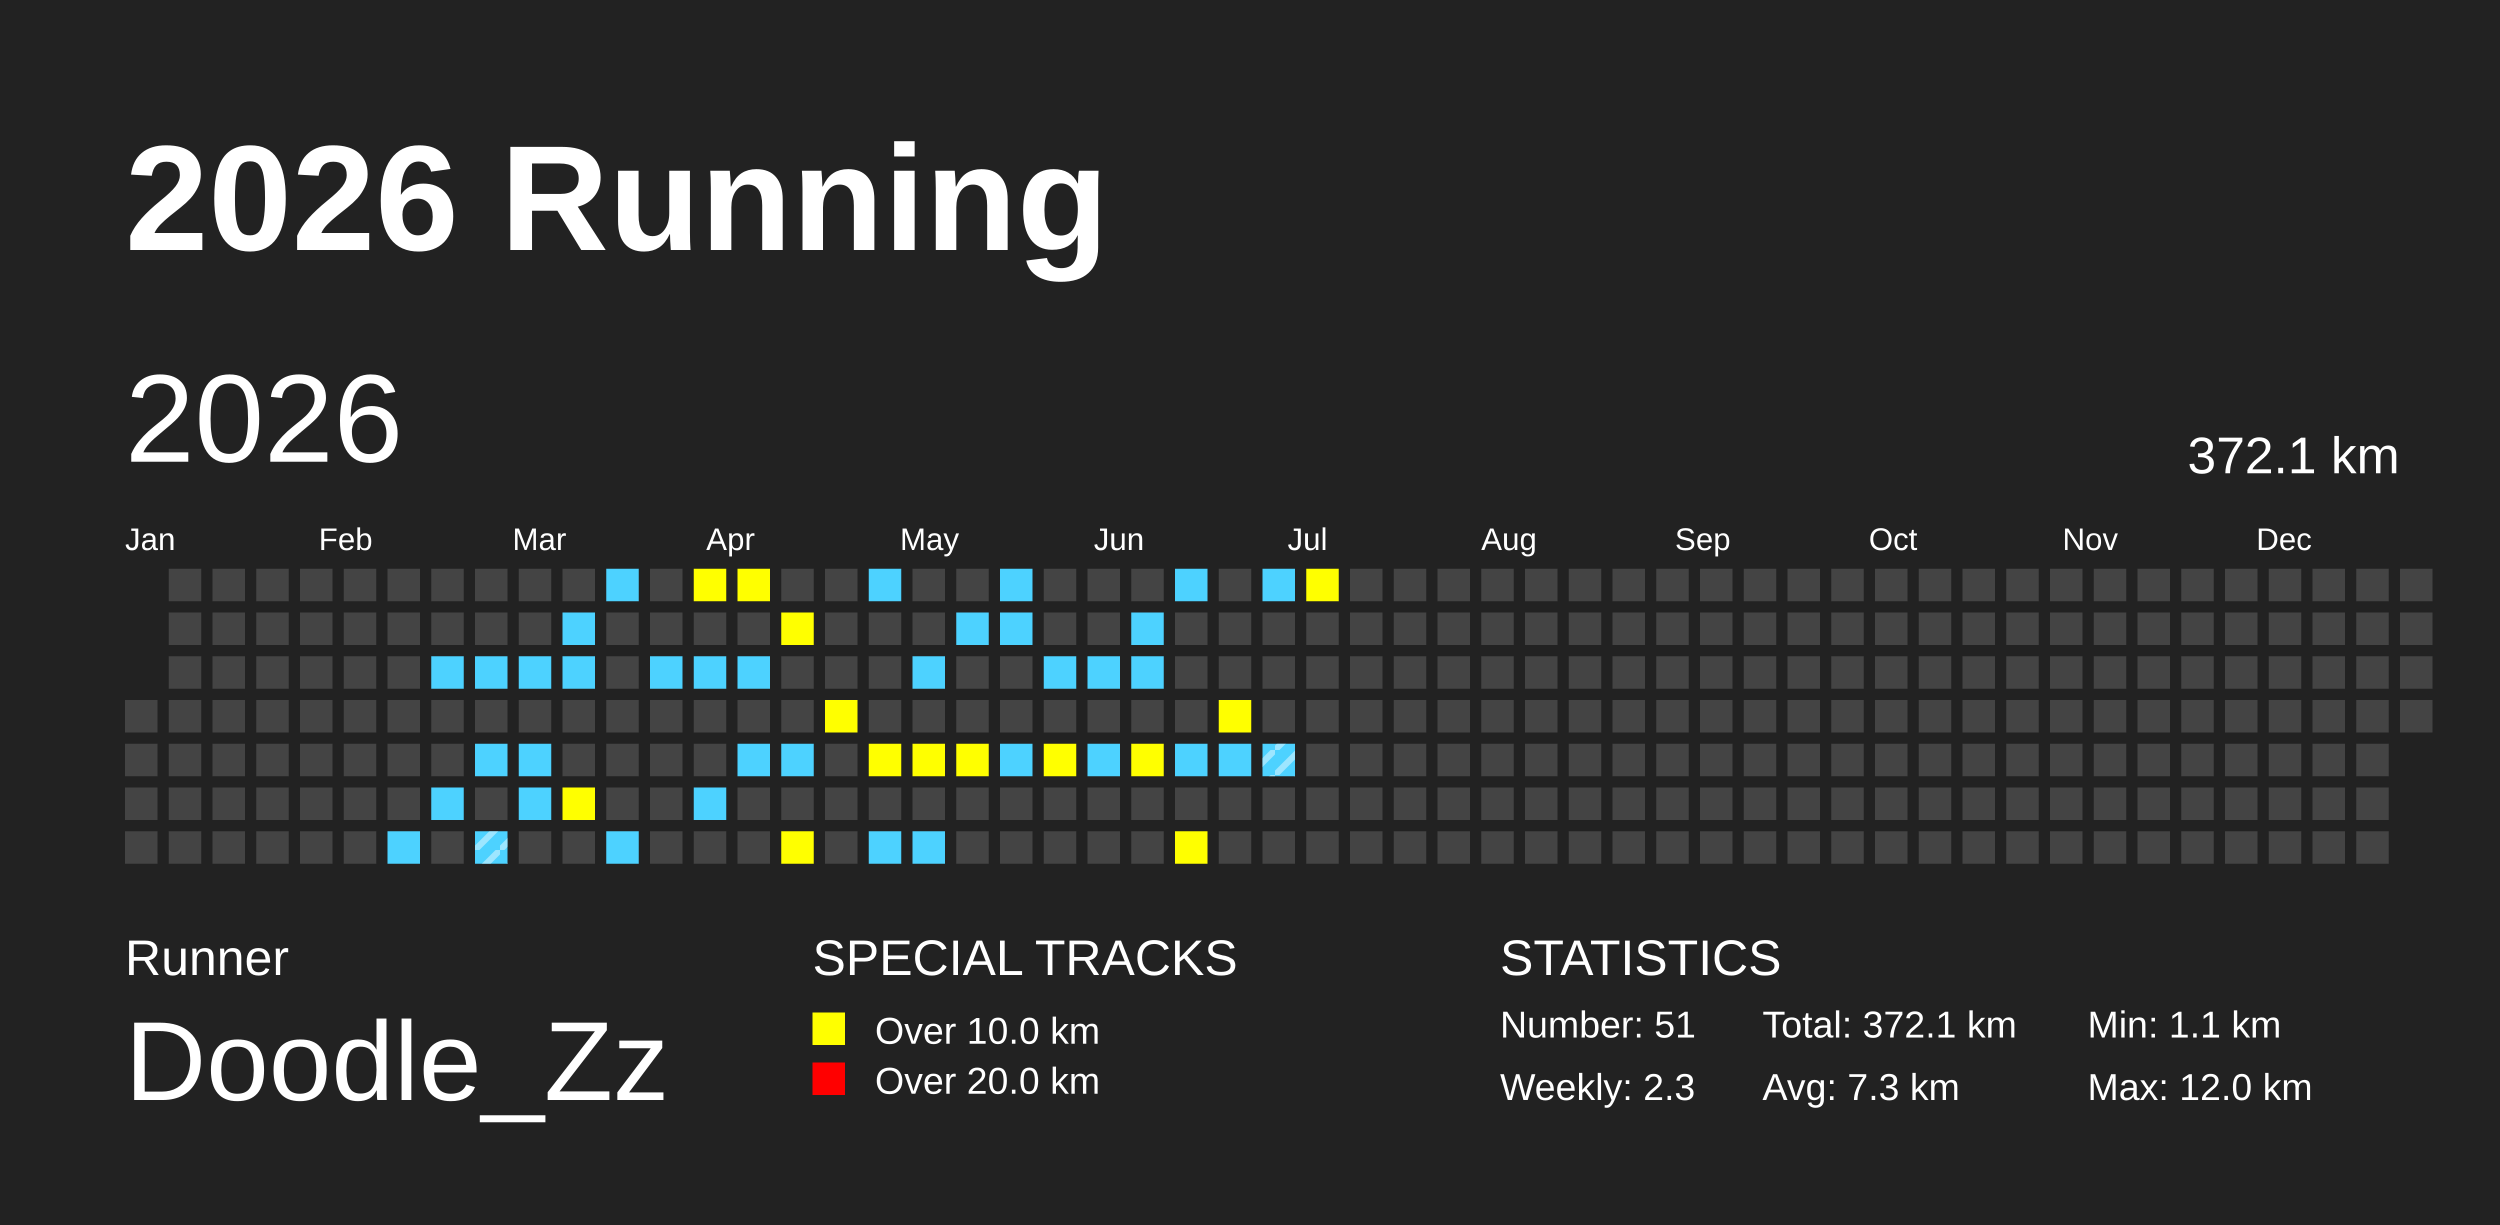
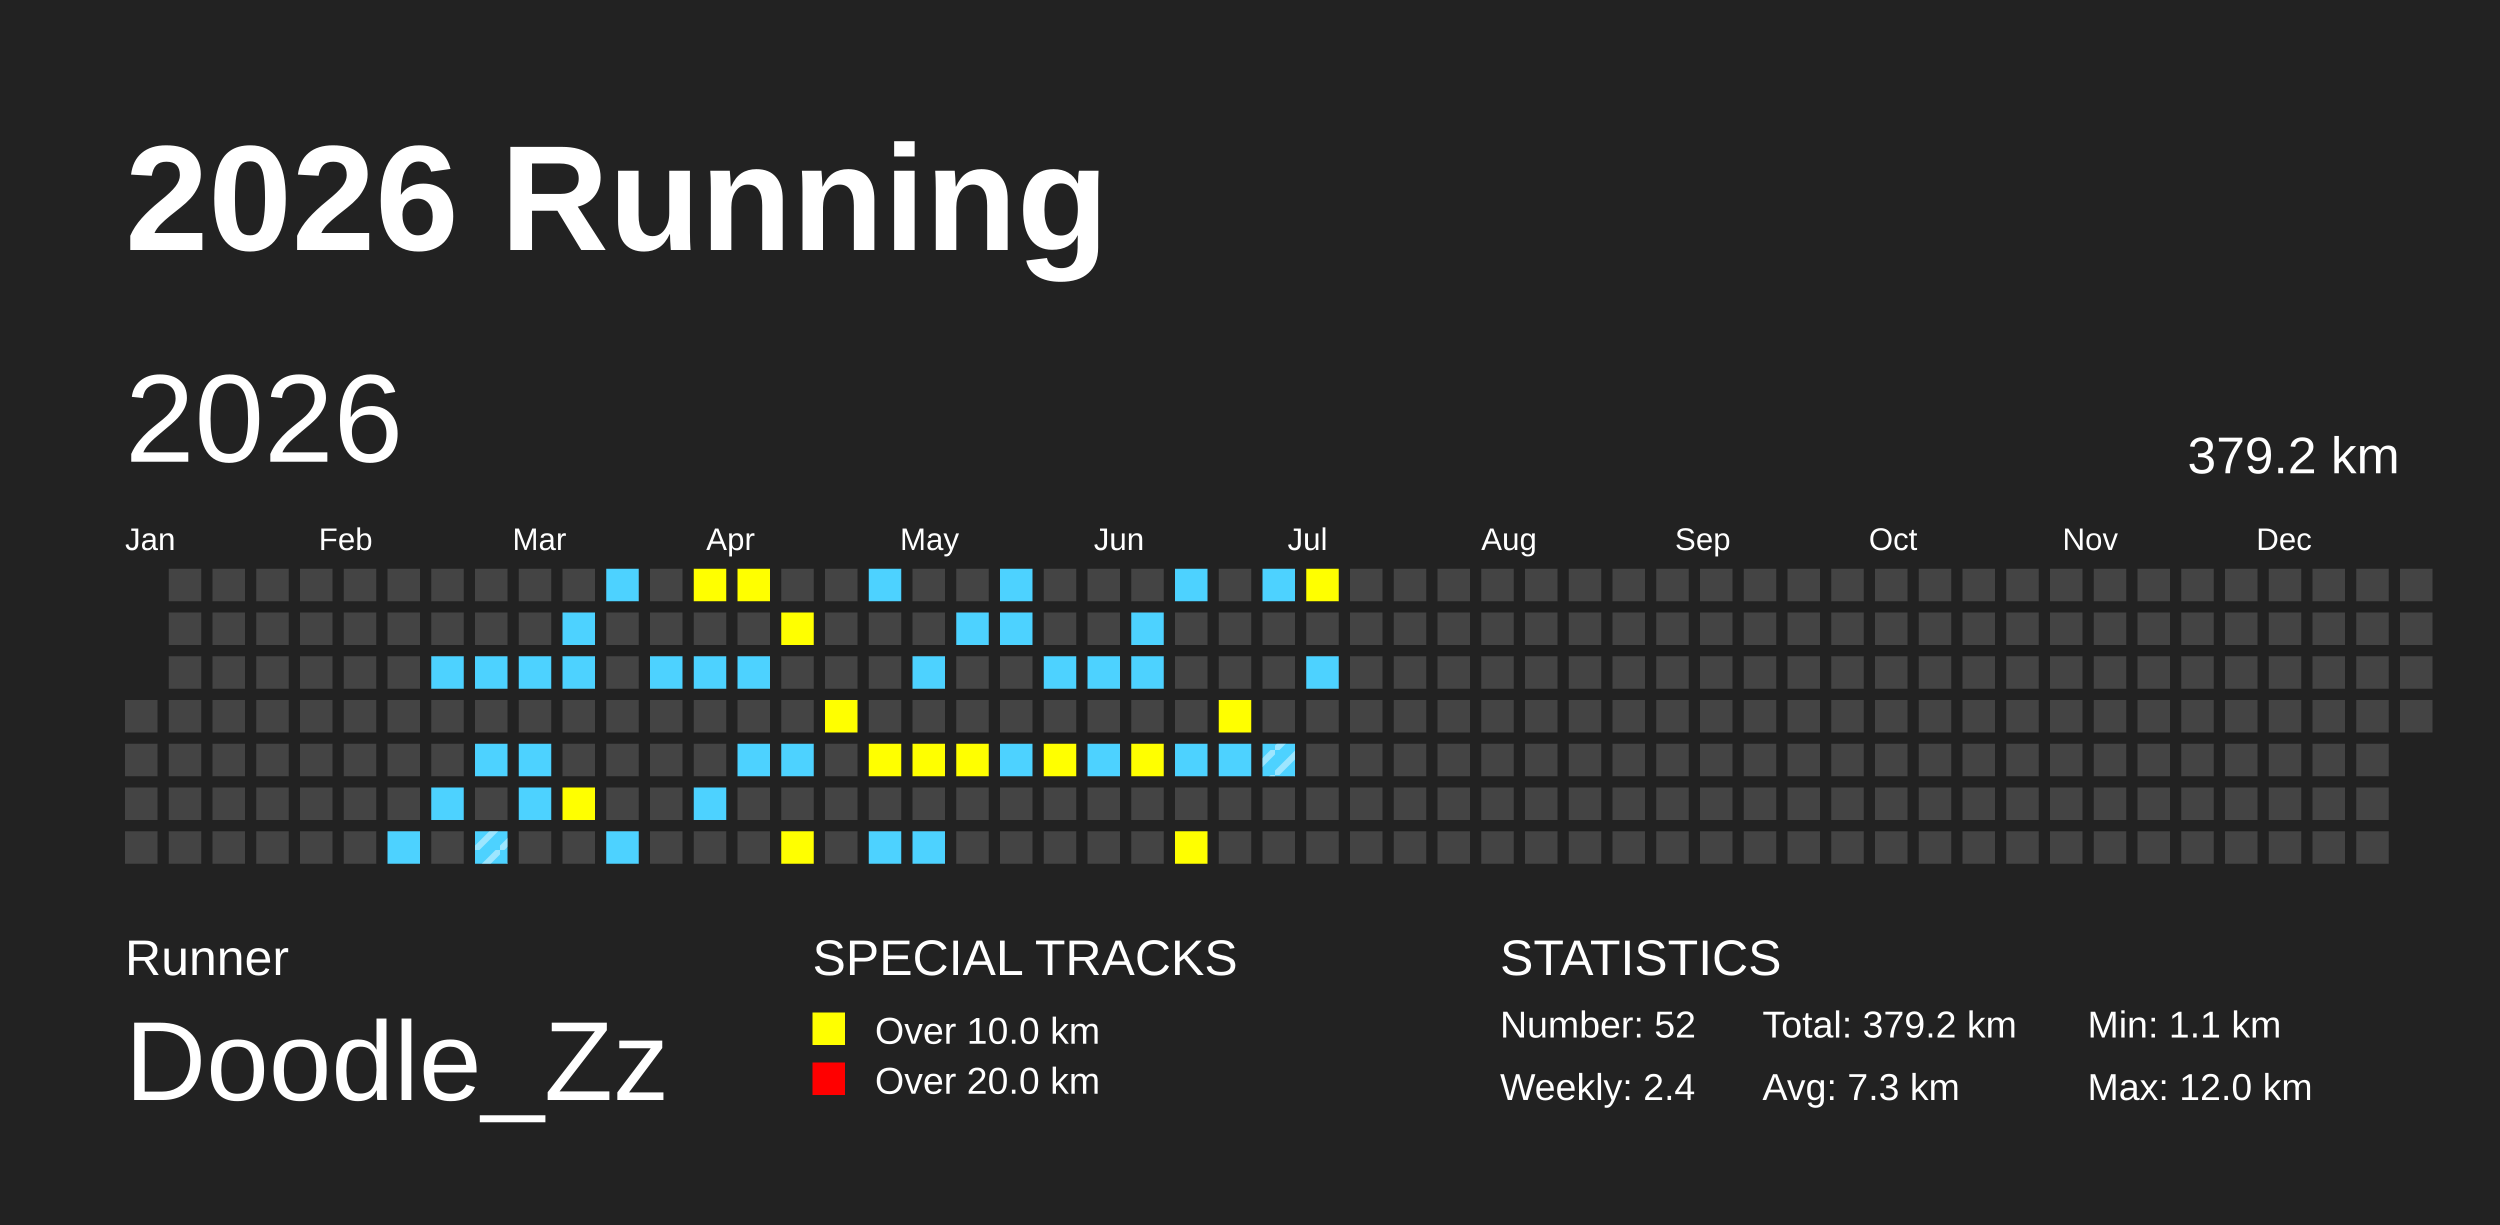
<svg xmlns="http://www.w3.org/2000/svg" baseProfile="full" height="98mm" version="1.1" viewBox="0,0,200,98" width="200mm">
  <defs>
    <pattern height="2" id="indoor-stripe" patternUnits="userSpaceOnUse" width="2">
      <line stroke="white" stroke-opacity="0.45" stroke-width="0.5" x1="0" x2="2" y1="2" y2="0" />
    </pattern>
  </defs>
  <rect fill="#222222" height="98" width="200" x="0" y="0" />
  <text fill="#FFFFFF" style="font-size:12px; font-family:Arial; font-weight:bold;" x="10" y="20">2026 Running</text>
  <text fill="#FFFFFF" style="font-size:4px; font-family:Arial" x="10" y="78">Runner</text>
  <text fill="#FFFFFF" style="font-size:9px; font-family:Arial" x="10" y="88">Doodle_Zz</text>
  <text fill="#FFFFFF" style="font-size:4px; font-family:Arial" x="65" y="78">SPECIAL TRACKS</text>
  <rect fill="yellow" height="2.6" width="2.6" x="65" y="81" />
  <text fill="#FFFFFF" style="font-size:3px; font-family:Arial" x="70" y="83.5">Over 10.0 km</text>
  <rect fill="red" height="2.6" width="2.6" x="65" y="85" />
  <text fill="#FFFFFF" style="font-size:3px; font-family:Arial" x="70" y="87.5">Over 20.0 km</text>
  <text fill="#FFFFFF" style="font-size:4px; font-family:Arial" x="120" y="78">STATISTICS</text>
-   <text fill="#FFFFFF" style="font-size:3px; font-family:Arial" x="120" y="83">Number: 51</text>
-   <text fill="#FFFFFF" style="font-size:3px; font-family:Arial" x="120" y="88">Weekly: 2.3</text>
-   <text fill="#FFFFFF" style="font-size:3px; font-family:Arial" x="141" y="83">Total: 372.1 km</text>
+   <text fill="#FFFFFF" style="font-size:3px; font-family:Arial" x="120" y="83">Number: 52</text>
+   <text fill="#FFFFFF" style="font-size:3px; font-family:Arial" x="120" y="88">Weekly: 2.4</text>
+   <text fill="#FFFFFF" style="font-size:3px; font-family:Arial" x="141" y="83">Total: 379.2 km</text>
  <text fill="#FFFFFF" style="font-size:3px; font-family:Arial" x="141" y="88">Avg: 7.3 km</text>
  <text fill="#FFFFFF" style="font-size:3px; font-family:Arial" x="167" y="83">Min: 1.1 km</text>
  <text fill="#FFFFFF" style="font-size:3px; font-family:Arial" x="167" y="88">Max: 12.0 km</text>
  <text dominant-baseline="hanging" fill="#FFFFFF" style="font-size:10.0px; font-family:Arial;" x="10" y="30">2026</text>
-   <text dominant-baseline="hanging" fill="#FFFFFF" style="font-size:4.125px; font-family:Arial;" x="175" y="35">372.1 km</text>
+   <text dominant-baseline="hanging" fill="#FFFFFF" style="font-size:4.125px; font-family:Arial;" x="175" y="35">379.2 km</text>
  <text fill="#FFFFFF" style="font-size:2.5px; font-family:Arial" x="10.0" y="44">Jan</text>
  <text fill="#FFFFFF" style="font-size:2.5px; font-family:Arial" x="25.5" y="44">Feb</text>
  <text fill="#FFFFFF" style="font-size:2.5px; font-family:Arial" x="41.0" y="44">Mar</text>
  <text fill="#FFFFFF" style="font-size:2.5px; font-family:Arial" x="56.5" y="44">Apr</text>
  <text fill="#FFFFFF" style="font-size:2.5px; font-family:Arial" x="72.0" y="44">May</text>
  <text fill="#FFFFFF" style="font-size:2.5px; font-family:Arial" x="87.5" y="44">Jun</text>
  <text fill="#FFFFFF" style="font-size:2.5px; font-family:Arial" x="103.0" y="44">Jul</text>
  <text fill="#FFFFFF" style="font-size:2.5px; font-family:Arial" x="118.5" y="44">Aug</text>
  <text fill="#FFFFFF" style="font-size:2.5px; font-family:Arial" x="134.0" y="44">Sep</text>
  <text fill="#FFFFFF" style="font-size:2.5px; font-family:Arial" x="149.5" y="44">Oct</text>
  <text fill="#FFFFFF" style="font-size:2.5px; font-family:Arial" x="165.0" y="44">Nov</text>
  <text fill="#FFFFFF" style="font-size:2.5px; font-family:Arial" x="180.5" y="44">Dec</text>
  <rect fill="#444444" height="2.6" width="2.6" x="10.0" y="56.0" />
  <rect fill="#444444" height="2.6" width="2.6" x="10.0" y="59.5" />
  <rect fill="#444444" height="2.6" width="2.6" x="10.0" y="63.0" />
  <rect fill="#444444" height="2.6" width="2.6" x="10.0" y="66.5" />
  <rect fill="#444444" height="2.6" width="2.6" x="13.5" y="45.5" />
  <rect fill="#444444" height="2.6" width="2.6" x="13.5" y="49.0" />
  <rect fill="#444444" height="2.6" width="2.6" x="13.5" y="52.5" />
  <rect fill="#444444" height="2.6" width="2.6" x="13.5" y="56.0" />
  <rect fill="#444444" height="2.6" width="2.6" x="13.5" y="59.5" />
  <rect fill="#444444" height="2.6" width="2.6" x="13.5" y="63.0" />
  <rect fill="#444444" height="2.6" width="2.6" x="13.5" y="66.5" />
  <rect fill="#444444" height="2.6" width="2.6" x="17.0" y="45.5" />
  <rect fill="#444444" height="2.6" width="2.6" x="17.0" y="49.0" />
  <rect fill="#444444" height="2.6" width="2.6" x="17.0" y="52.5" />
  <rect fill="#444444" height="2.6" width="2.6" x="17.0" y="56.0" />
  <rect fill="#444444" height="2.6" width="2.6" x="17.0" y="59.5" />
  <rect fill="#444444" height="2.6" width="2.6" x="17.0" y="63.0" />
  <rect fill="#444444" height="2.6" width="2.6" x="17.0" y="66.5" />
  <rect fill="#444444" height="2.6" width="2.6" x="20.5" y="45.5" />
  <rect fill="#444444" height="2.6" width="2.6" x="20.5" y="49.0" />
  <rect fill="#444444" height="2.6" width="2.6" x="20.5" y="52.5" />
  <rect fill="#444444" height="2.6" width="2.6" x="20.5" y="56.0" />
  <rect fill="#444444" height="2.6" width="2.6" x="20.5" y="59.5" />
  <rect fill="#444444" height="2.6" width="2.6" x="20.5" y="63.0" />
  <rect fill="#444444" height="2.6" width="2.6" x="20.5" y="66.5" />
  <rect fill="#444444" height="2.6" width="2.6" x="24.0" y="45.5" />
  <rect fill="#444444" height="2.6" width="2.6" x="24.0" y="49.0" />
  <rect fill="#444444" height="2.6" width="2.6" x="24.0" y="52.5" />
  <rect fill="#444444" height="2.6" width="2.6" x="24.0" y="56.0" />
  <rect fill="#444444" height="2.6" width="2.6" x="24.0" y="59.5" />
  <rect fill="#444444" height="2.6" width="2.6" x="24.0" y="63.0" />
  <rect fill="#444444" height="2.6" width="2.6" x="24.0" y="66.5" />
  <rect fill="#444444" height="2.6" width="2.6" x="27.5" y="45.5" />
  <rect fill="#444444" height="2.6" width="2.6" x="27.5" y="49.0" />
  <rect fill="#444444" height="2.6" width="2.6" x="27.5" y="52.5" />
  <rect fill="#444444" height="2.6" width="2.6" x="27.5" y="56.0" />
  <rect fill="#444444" height="2.6" width="2.6" x="27.5" y="59.5" />
  <rect fill="#444444" height="2.6" width="2.6" x="27.5" y="63.0" />
  <rect fill="#444444" height="2.6" width="2.6" x="27.5" y="66.5" />
  <rect fill="#444444" height="2.6" width="2.6" x="31.0" y="45.5" />
  <rect fill="#444444" height="2.6" width="2.6" x="31.0" y="49.0" />
  <rect fill="#444444" height="2.6" width="2.6" x="31.0" y="52.5" />
  <rect fill="#444444" height="2.6" width="2.6" x="31.0" y="56.0" />
  <rect fill="#444444" height="2.6" width="2.6" x="31.0" y="59.5" />
  <rect fill="#444444" height="2.6" width="2.6" x="31.0" y="63.0" />
  <rect fill="#4DD2FF" height="2.6" width="2.6" x="31.0" y="66.5" />
  <rect fill="#444444" height="2.6" width="2.6" x="34.5" y="45.5" />
  <rect fill="#444444" height="2.6" width="2.6" x="34.5" y="49.0" />
  <rect fill="#4DD2FF" height="2.6" width="2.6" x="34.5" y="52.5" />
  <rect fill="#444444" height="2.6" width="2.6" x="34.5" y="56.0" />
  <rect fill="#444444" height="2.6" width="2.6" x="34.5" y="59.5" />
  <rect fill="#4DD2FF" height="2.6" width="2.6" x="34.5" y="63.0" />
  <rect fill="#444444" height="2.6" width="2.6" x="34.5" y="66.5" />
  <rect fill="#444444" height="2.6" width="2.6" x="38.0" y="45.5" />
  <rect fill="#444444" height="2.6" width="2.6" x="38.0" y="49.0" />
  <rect fill="#4DD2FF" height="2.6" width="2.6" x="38.0" y="52.5" />
  <rect fill="#444444" height="2.6" width="2.6" x="38.0" y="56.0" />
  <rect fill="#4DD2FF" height="2.6" width="2.6" x="38.0" y="59.5" />
  <rect fill="#444444" height="2.6" width="2.6" x="38.0" y="63.0" />
  <rect fill="#4DD2FF" height="2.6" width="2.6" x="38.0" y="66.5" />
  <rect fill="url(#indoor-stripe)" height="2.6" style="pointer-events: none;" width="2.6" x="38.0" y="66.5" />
  <rect fill="#444444" height="2.6" width="2.6" x="41.5" y="45.5" />
  <rect fill="#444444" height="2.6" width="2.6" x="41.5" y="49.0" />
  <rect fill="#4DD2FF" height="2.6" width="2.6" x="41.5" y="52.5" />
  <rect fill="#444444" height="2.6" width="2.6" x="41.5" y="56.0" />
  <rect fill="#4DD2FF" height="2.6" width="2.6" x="41.5" y="59.5" />
  <rect fill="#4DD2FF" height="2.6" width="2.6" x="41.5" y="63.0" />
  <rect fill="#444444" height="2.6" width="2.6" x="41.5" y="66.5" />
  <rect fill="#444444" height="2.6" width="2.6" x="45.0" y="45.5" />
  <rect fill="#4DD2FF" height="2.6" width="2.6" x="45.0" y="49.0" />
  <rect fill="#4DD2FF" height="2.6" width="2.6" x="45.0" y="52.5" />
  <rect fill="#444444" height="2.6" width="2.6" x="45.0" y="56.0" />
  <rect fill="#444444" height="2.6" width="2.6" x="45.0" y="59.5" />
  <rect fill="yellow" height="2.6" width="2.6" x="45.0" y="63.0" />
  <rect fill="#444444" height="2.6" width="2.6" x="45.0" y="66.5" />
  <rect fill="#4DD2FF" height="2.6" width="2.6" x="48.5" y="45.5" />
  <rect fill="#444444" height="2.6" width="2.6" x="48.5" y="49.0" />
  <rect fill="#444444" height="2.6" width="2.6" x="48.5" y="52.5" />
  <rect fill="#444444" height="2.6" width="2.6" x="48.5" y="56.0" />
  <rect fill="#444444" height="2.6" width="2.6" x="48.5" y="59.5" />
  <rect fill="#444444" height="2.6" width="2.6" x="48.5" y="63.0" />
  <rect fill="#4DD2FF" height="2.6" width="2.6" x="48.5" y="66.5" />
  <rect fill="#444444" height="2.6" width="2.6" x="52.0" y="45.5" />
  <rect fill="#444444" height="2.6" width="2.6" x="52.0" y="49.0" />
  <rect fill="#4DD2FF" height="2.6" width="2.6" x="52.0" y="52.5" />
  <rect fill="#444444" height="2.6" width="2.6" x="52.0" y="56.0" />
  <rect fill="#444444" height="2.6" width="2.6" x="52.0" y="59.5" />
  <rect fill="#444444" height="2.6" width="2.6" x="52.0" y="63.0" />
  <rect fill="#444444" height="2.6" width="2.6" x="52.0" y="66.5" />
  <rect fill="yellow" height="2.6" width="2.6" x="55.5" y="45.5" />
  <rect fill="#444444" height="2.6" width="2.6" x="55.5" y="49.0" />
  <rect fill="#4DD2FF" height="2.6" width="2.6" x="55.5" y="52.5" />
  <rect fill="#444444" height="2.6" width="2.6" x="55.5" y="56.0" />
  <rect fill="#444444" height="2.6" width="2.6" x="55.5" y="59.5" />
  <rect fill="#4DD2FF" height="2.6" width="2.6" x="55.5" y="63.0" />
  <rect fill="#444444" height="2.6" width="2.6" x="55.5" y="66.5" />
  <rect fill="yellow" height="2.6" width="2.6" x="59.0" y="45.5" />
  <rect fill="#444444" height="2.6" width="2.6" x="59.0" y="49.0" />
  <rect fill="#4DD2FF" height="2.6" width="2.6" x="59.0" y="52.5" />
  <rect fill="#444444" height="2.6" width="2.6" x="59.0" y="56.0" />
  <rect fill="#4DD2FF" height="2.6" width="2.6" x="59.0" y="59.5" />
  <rect fill="#444444" height="2.6" width="2.6" x="59.0" y="63.0" />
  <rect fill="#444444" height="2.6" width="2.6" x="59.0" y="66.5" />
  <rect fill="#444444" height="2.6" width="2.6" x="62.5" y="45.5" />
  <rect fill="yellow" height="2.6" width="2.6" x="62.5" y="49.0" />
  <rect fill="#444444" height="2.6" width="2.6" x="62.5" y="52.5" />
  <rect fill="#444444" height="2.6" width="2.6" x="62.5" y="56.0" />
  <rect fill="#4DD2FF" height="2.6" width="2.6" x="62.5" y="59.5" />
  <rect fill="#444444" height="2.6" width="2.6" x="62.5" y="63.0" />
  <rect fill="yellow" height="2.6" width="2.6" x="62.5" y="66.5" />
  <rect fill="#444444" height="2.6" width="2.6" x="66.0" y="45.5" />
  <rect fill="#444444" height="2.6" width="2.6" x="66.0" y="49.0" />
  <rect fill="#444444" height="2.6" width="2.6" x="66.0" y="52.5" />
  <rect fill="yellow" height="2.6" width="2.6" x="66.0" y="56.0" />
  <rect fill="#444444" height="2.6" width="2.6" x="66.0" y="59.5" />
  <rect fill="#444444" height="2.6" width="2.6" x="66.0" y="63.0" />
  <rect fill="#444444" height="2.6" width="2.6" x="66.0" y="66.5" />
  <rect fill="#4DD2FF" height="2.6" width="2.6" x="69.5" y="45.5" />
  <rect fill="#444444" height="2.6" width="2.6" x="69.5" y="49.0" />
  <rect fill="#444444" height="2.6" width="2.6" x="69.5" y="52.5" />
  <rect fill="#444444" height="2.6" width="2.6" x="69.5" y="56.0" />
  <rect fill="yellow" height="2.6" width="2.6" x="69.5" y="59.5" />
  <rect fill="#444444" height="2.6" width="2.6" x="69.5" y="63.0" />
  <rect fill="#4DD2FF" height="2.6" width="2.6" x="69.5" y="66.5" />
  <rect fill="#444444" height="2.6" width="2.6" x="73.0" y="45.5" />
  <rect fill="#444444" height="2.6" width="2.6" x="73.0" y="49.0" />
  <rect fill="#4DD2FF" height="2.6" width="2.6" x="73.0" y="52.5" />
  <rect fill="#444444" height="2.6" width="2.6" x="73.0" y="56.0" />
  <rect fill="yellow" height="2.6" width="2.6" x="73.0" y="59.5" />
  <rect fill="#444444" height="2.6" width="2.6" x="73.0" y="63.0" />
  <rect fill="#4DD2FF" height="2.6" width="2.6" x="73.0" y="66.5" />
  <rect fill="#444444" height="2.6" width="2.6" x="76.5" y="45.5" />
  <rect fill="#4DD2FF" height="2.6" width="2.6" x="76.5" y="49.0" />
  <rect fill="#444444" height="2.6" width="2.6" x="76.5" y="52.5" />
  <rect fill="#444444" height="2.6" width="2.6" x="76.5" y="56.0" />
  <rect fill="yellow" height="2.6" width="2.6" x="76.5" y="59.5" />
  <rect fill="#444444" height="2.6" width="2.6" x="76.5" y="63.0" />
  <rect fill="#444444" height="2.6" width="2.6" x="76.5" y="66.5" />
  <rect fill="#4DD2FF" height="2.6" width="2.6" x="80.0" y="45.5" />
  <rect fill="#4DD2FF" height="2.6" width="2.6" x="80.0" y="49.0" />
  <rect fill="#444444" height="2.6" width="2.6" x="80.0" y="52.5" />
  <rect fill="#444444" height="2.6" width="2.6" x="80.0" y="56.0" />
  <rect fill="#4DD2FF" height="2.6" width="2.6" x="80.0" y="59.5" />
  <rect fill="#444444" height="2.6" width="2.6" x="80.0" y="63.0" />
  <rect fill="#444444" height="2.6" width="2.6" x="80.0" y="66.5" />
  <rect fill="#444444" height="2.6" width="2.6" x="83.5" y="45.5" />
  <rect fill="#444444" height="2.6" width="2.6" x="83.5" y="49.0" />
  <rect fill="#4DD2FF" height="2.6" width="2.6" x="83.5" y="52.5" />
  <rect fill="#444444" height="2.6" width="2.6" x="83.5" y="56.0" />
  <rect fill="yellow" height="2.6" width="2.6" x="83.5" y="59.5" />
  <rect fill="#444444" height="2.6" width="2.6" x="83.5" y="63.0" />
  <rect fill="#444444" height="2.6" width="2.6" x="83.5" y="66.5" />
  <rect fill="#444444" height="2.6" width="2.6" x="87.0" y="45.5" />
  <rect fill="#444444" height="2.6" width="2.6" x="87.0" y="49.0" />
  <rect fill="#4DD2FF" height="2.6" width="2.6" x="87.0" y="52.5" />
  <rect fill="#444444" height="2.6" width="2.6" x="87.0" y="56.0" />
  <rect fill="#4DD2FF" height="2.6" width="2.6" x="87.0" y="59.5" />
  <rect fill="#444444" height="2.6" width="2.6" x="87.0" y="63.0" />
  <rect fill="#444444" height="2.6" width="2.6" x="87.0" y="66.5" />
  <rect fill="#444444" height="2.6" width="2.6" x="90.5" y="45.5" />
  <rect fill="#4DD2FF" height="2.6" width="2.6" x="90.5" y="49.0" />
  <rect fill="#4DD2FF" height="2.6" width="2.6" x="90.5" y="52.5" />
  <rect fill="#444444" height="2.6" width="2.6" x="90.5" y="56.0" />
  <rect fill="yellow" height="2.6" width="2.6" x="90.5" y="59.5" />
  <rect fill="#444444" height="2.6" width="2.6" x="90.5" y="63.0" />
  <rect fill="#444444" height="2.6" width="2.6" x="90.5" y="66.5" />
  <rect fill="#4DD2FF" height="2.6" width="2.6" x="94.0" y="45.5" />
  <rect fill="#444444" height="2.6" width="2.6" x="94.0" y="49.0" />
  <rect fill="#444444" height="2.6" width="2.6" x="94.0" y="52.5" />
  <rect fill="#444444" height="2.6" width="2.6" x="94.0" y="56.0" />
  <rect fill="#4DD2FF" height="2.6" width="2.6" x="94.0" y="59.5" />
  <rect fill="#444444" height="2.6" width="2.6" x="94.0" y="63.0" />
  <rect fill="yellow" height="2.6" width="2.6" x="94.0" y="66.5" />
  <rect fill="#444444" height="2.6" width="2.6" x="97.5" y="45.5" />
  <rect fill="#444444" height="2.6" width="2.6" x="97.5" y="49.0" />
  <rect fill="#444444" height="2.6" width="2.6" x="97.5" y="52.5" />
  <rect fill="yellow" height="2.6" width="2.6" x="97.5" y="56.0" />
  <rect fill="#4DD2FF" height="2.6" width="2.6" x="97.5" y="59.5" />
  <rect fill="#444444" height="2.6" width="2.6" x="97.5" y="63.0" />
  <rect fill="#444444" height="2.6" width="2.6" x="97.5" y="66.5" />
  <rect fill="#4DD2FF" height="2.6" width="2.6" x="101.0" y="45.5" />
  <rect fill="#444444" height="2.6" width="2.6" x="101.0" y="49.0" />
  <rect fill="#444444" height="2.6" width="2.6" x="101.0" y="52.5" />
  <rect fill="#444444" height="2.6" width="2.6" x="101.0" y="56.0" />
  <rect fill="#4DD2FF" height="2.6" width="2.6" x="101.0" y="59.5" />
  <rect fill="url(#indoor-stripe)" height="2.6" style="pointer-events: none;" width="2.6" x="101.0" y="59.5" />
  <rect fill="#444444" height="2.6" width="2.6" x="101.0" y="63.0" />
  <rect fill="#444444" height="2.6" width="2.6" x="101.0" y="66.5" />
  <rect fill="yellow" height="2.6" width="2.6" x="104.5" y="45.5" />
  <rect fill="#444444" height="2.6" width="2.6" x="104.5" y="49.0" />
-   <rect fill="#444444" height="2.6" width="2.6" x="104.5" y="52.5" />
+   <rect fill="#4DD2FF" height="2.6" width="2.6" x="104.5" y="52.5" />
  <rect fill="#444444" height="2.6" width="2.6" x="104.5" y="56.0" />
  <rect fill="#444444" height="2.6" width="2.6" x="104.5" y="59.5" />
  <rect fill="#444444" height="2.6" width="2.6" x="104.5" y="63.0" />
  <rect fill="#444444" height="2.6" width="2.6" x="104.5" y="66.5" />
  <rect fill="#444444" height="2.6" width="2.6" x="108.0" y="45.5" />
  <rect fill="#444444" height="2.6" width="2.6" x="108.0" y="49.0" />
  <rect fill="#444444" height="2.6" width="2.6" x="108.0" y="52.5" />
  <rect fill="#444444" height="2.6" width="2.6" x="108.0" y="56.0" />
  <rect fill="#444444" height="2.6" width="2.6" x="108.0" y="59.5" />
  <rect fill="#444444" height="2.6" width="2.6" x="108.0" y="63.0" />
  <rect fill="#444444" height="2.6" width="2.6" x="108.0" y="66.5" />
  <rect fill="#444444" height="2.6" width="2.6" x="111.5" y="45.5" />
  <rect fill="#444444" height="2.6" width="2.6" x="111.5" y="49.0" />
  <rect fill="#444444" height="2.6" width="2.6" x="111.5" y="52.5" />
  <rect fill="#444444" height="2.6" width="2.6" x="111.5" y="56.0" />
  <rect fill="#444444" height="2.6" width="2.6" x="111.5" y="59.5" />
  <rect fill="#444444" height="2.6" width="2.6" x="111.5" y="63.0" />
  <rect fill="#444444" height="2.6" width="2.6" x="111.5" y="66.5" />
  <rect fill="#444444" height="2.6" width="2.6" x="115.0" y="45.5" />
  <rect fill="#444444" height="2.6" width="2.6" x="115.0" y="49.0" />
  <rect fill="#444444" height="2.6" width="2.6" x="115.0" y="52.5" />
  <rect fill="#444444" height="2.6" width="2.6" x="115.0" y="56.0" />
  <rect fill="#444444" height="2.6" width="2.6" x="115.0" y="59.5" />
  <rect fill="#444444" height="2.6" width="2.6" x="115.0" y="63.0" />
  <rect fill="#444444" height="2.6" width="2.6" x="115.0" y="66.5" />
  <rect fill="#444444" height="2.6" width="2.6" x="118.5" y="45.5" />
  <rect fill="#444444" height="2.6" width="2.6" x="118.5" y="49.0" />
  <rect fill="#444444" height="2.6" width="2.6" x="118.5" y="52.5" />
  <rect fill="#444444" height="2.6" width="2.6" x="118.5" y="56.0" />
  <rect fill="#444444" height="2.6" width="2.6" x="118.5" y="59.5" />
  <rect fill="#444444" height="2.6" width="2.6" x="118.5" y="63.0" />
  <rect fill="#444444" height="2.6" width="2.6" x="118.5" y="66.5" />
  <rect fill="#444444" height="2.6" width="2.6" x="122.0" y="45.5" />
  <rect fill="#444444" height="2.6" width="2.6" x="122.0" y="49.0" />
  <rect fill="#444444" height="2.6" width="2.6" x="122.0" y="52.5" />
  <rect fill="#444444" height="2.6" width="2.6" x="122.0" y="56.0" />
  <rect fill="#444444" height="2.6" width="2.6" x="122.0" y="59.5" />
  <rect fill="#444444" height="2.6" width="2.6" x="122.0" y="63.0" />
  <rect fill="#444444" height="2.6" width="2.6" x="122.0" y="66.5" />
  <rect fill="#444444" height="2.6" width="2.6" x="125.5" y="45.5" />
  <rect fill="#444444" height="2.6" width="2.6" x="125.5" y="49.0" />
  <rect fill="#444444" height="2.6" width="2.6" x="125.5" y="52.5" />
  <rect fill="#444444" height="2.6" width="2.6" x="125.5" y="56.0" />
  <rect fill="#444444" height="2.6" width="2.6" x="125.5" y="59.5" />
  <rect fill="#444444" height="2.6" width="2.6" x="125.5" y="63.0" />
  <rect fill="#444444" height="2.6" width="2.6" x="125.5" y="66.5" />
  <rect fill="#444444" height="2.6" width="2.6" x="129.0" y="45.5" />
  <rect fill="#444444" height="2.6" width="2.6" x="129.0" y="49.0" />
  <rect fill="#444444" height="2.6" width="2.6" x="129.0" y="52.5" />
  <rect fill="#444444" height="2.6" width="2.6" x="129.0" y="56.0" />
  <rect fill="#444444" height="2.6" width="2.6" x="129.0" y="59.5" />
  <rect fill="#444444" height="2.6" width="2.6" x="129.0" y="63.0" />
  <rect fill="#444444" height="2.6" width="2.6" x="129.0" y="66.5" />
  <rect fill="#444444" height="2.6" width="2.6" x="132.5" y="45.5" />
  <rect fill="#444444" height="2.6" width="2.6" x="132.5" y="49.0" />
  <rect fill="#444444" height="2.6" width="2.6" x="132.5" y="52.5" />
  <rect fill="#444444" height="2.6" width="2.6" x="132.5" y="56.0" />
  <rect fill="#444444" height="2.6" width="2.6" x="132.5" y="59.5" />
  <rect fill="#444444" height="2.6" width="2.6" x="132.5" y="63.0" />
  <rect fill="#444444" height="2.6" width="2.6" x="132.5" y="66.5" />
  <rect fill="#444444" height="2.6" width="2.6" x="136.0" y="45.5" />
  <rect fill="#444444" height="2.6" width="2.6" x="136.0" y="49.0" />
  <rect fill="#444444" height="2.6" width="2.6" x="136.0" y="52.5" />
  <rect fill="#444444" height="2.6" width="2.6" x="136.0" y="56.0" />
  <rect fill="#444444" height="2.6" width="2.6" x="136.0" y="59.5" />
  <rect fill="#444444" height="2.6" width="2.6" x="136.0" y="63.0" />
  <rect fill="#444444" height="2.6" width="2.6" x="136.0" y="66.5" />
  <rect fill="#444444" height="2.6" width="2.6" x="139.5" y="45.5" />
  <rect fill="#444444" height="2.6" width="2.6" x="139.5" y="49.0" />
  <rect fill="#444444" height="2.6" width="2.6" x="139.5" y="52.5" />
  <rect fill="#444444" height="2.6" width="2.6" x="139.5" y="56.0" />
  <rect fill="#444444" height="2.6" width="2.6" x="139.5" y="59.5" />
  <rect fill="#444444" height="2.6" width="2.6" x="139.5" y="63.0" />
  <rect fill="#444444" height="2.6" width="2.6" x="139.5" y="66.5" />
  <rect fill="#444444" height="2.6" width="2.6" x="143.0" y="45.5" />
  <rect fill="#444444" height="2.6" width="2.6" x="143.0" y="49.0" />
  <rect fill="#444444" height="2.6" width="2.6" x="143.0" y="52.5" />
  <rect fill="#444444" height="2.6" width="2.6" x="143.0" y="56.0" />
  <rect fill="#444444" height="2.6" width="2.6" x="143.0" y="59.5" />
  <rect fill="#444444" height="2.6" width="2.6" x="143.0" y="63.0" />
  <rect fill="#444444" height="2.6" width="2.6" x="143.0" y="66.5" />
  <rect fill="#444444" height="2.6" width="2.6" x="146.5" y="45.5" />
  <rect fill="#444444" height="2.6" width="2.6" x="146.5" y="49.0" />
  <rect fill="#444444" height="2.6" width="2.6" x="146.5" y="52.5" />
  <rect fill="#444444" height="2.6" width="2.6" x="146.5" y="56.0" />
  <rect fill="#444444" height="2.6" width="2.6" x="146.5" y="59.5" />
  <rect fill="#444444" height="2.6" width="2.6" x="146.5" y="63.0" />
  <rect fill="#444444" height="2.6" width="2.6" x="146.5" y="66.5" />
  <rect fill="#444444" height="2.6" width="2.6" x="150.0" y="45.5" />
  <rect fill="#444444" height="2.6" width="2.6" x="150.0" y="49.0" />
  <rect fill="#444444" height="2.6" width="2.6" x="150.0" y="52.5" />
  <rect fill="#444444" height="2.6" width="2.6" x="150.0" y="56.0" />
  <rect fill="#444444" height="2.6" width="2.6" x="150.0" y="59.5" />
  <rect fill="#444444" height="2.6" width="2.6" x="150.0" y="63.0" />
  <rect fill="#444444" height="2.6" width="2.6" x="150.0" y="66.5" />
  <rect fill="#444444" height="2.6" width="2.6" x="153.5" y="45.5" />
  <rect fill="#444444" height="2.6" width="2.6" x="153.5" y="49.0" />
  <rect fill="#444444" height="2.6" width="2.6" x="153.5" y="52.5" />
  <rect fill="#444444" height="2.6" width="2.6" x="153.5" y="56.0" />
  <rect fill="#444444" height="2.6" width="2.6" x="153.5" y="59.5" />
  <rect fill="#444444" height="2.6" width="2.6" x="153.5" y="63.0" />
  <rect fill="#444444" height="2.6" width="2.6" x="153.5" y="66.5" />
  <rect fill="#444444" height="2.6" width="2.6" x="157.0" y="45.5" />
  <rect fill="#444444" height="2.6" width="2.6" x="157.0" y="49.0" />
  <rect fill="#444444" height="2.6" width="2.6" x="157.0" y="52.5" />
  <rect fill="#444444" height="2.6" width="2.6" x="157.0" y="56.0" />
  <rect fill="#444444" height="2.6" width="2.6" x="157.0" y="59.5" />
  <rect fill="#444444" height="2.6" width="2.6" x="157.0" y="63.0" />
  <rect fill="#444444" height="2.6" width="2.6" x="157.0" y="66.5" />
  <rect fill="#444444" height="2.6" width="2.6" x="160.5" y="45.5" />
  <rect fill="#444444" height="2.6" width="2.6" x="160.5" y="49.0" />
  <rect fill="#444444" height="2.6" width="2.6" x="160.5" y="52.5" />
  <rect fill="#444444" height="2.6" width="2.6" x="160.5" y="56.0" />
  <rect fill="#444444" height="2.6" width="2.6" x="160.5" y="59.5" />
  <rect fill="#444444" height="2.6" width="2.6" x="160.5" y="63.0" />
  <rect fill="#444444" height="2.6" width="2.6" x="160.5" y="66.5" />
  <rect fill="#444444" height="2.6" width="2.6" x="164.0" y="45.5" />
  <rect fill="#444444" height="2.6" width="2.6" x="164.0" y="49.0" />
  <rect fill="#444444" height="2.6" width="2.6" x="164.0" y="52.5" />
  <rect fill="#444444" height="2.6" width="2.6" x="164.0" y="56.0" />
  <rect fill="#444444" height="2.6" width="2.6" x="164.0" y="59.5" />
  <rect fill="#444444" height="2.6" width="2.6" x="164.0" y="63.0" />
  <rect fill="#444444" height="2.6" width="2.6" x="164.0" y="66.5" />
  <rect fill="#444444" height="2.6" width="2.6" x="167.5" y="45.5" />
  <rect fill="#444444" height="2.6" width="2.6" x="167.5" y="49.0" />
  <rect fill="#444444" height="2.6" width="2.6" x="167.5" y="52.5" />
  <rect fill="#444444" height="2.6" width="2.6" x="167.5" y="56.0" />
  <rect fill="#444444" height="2.6" width="2.6" x="167.5" y="59.5" />
  <rect fill="#444444" height="2.6" width="2.6" x="167.5" y="63.0" />
  <rect fill="#444444" height="2.6" width="2.6" x="167.5" y="66.5" />
  <rect fill="#444444" height="2.6" width="2.6" x="171.0" y="45.5" />
  <rect fill="#444444" height="2.6" width="2.6" x="171.0" y="49.0" />
  <rect fill="#444444" height="2.6" width="2.6" x="171.0" y="52.5" />
  <rect fill="#444444" height="2.6" width="2.6" x="171.0" y="56.0" />
  <rect fill="#444444" height="2.6" width="2.6" x="171.0" y="59.5" />
  <rect fill="#444444" height="2.6" width="2.6" x="171.0" y="63.0" />
  <rect fill="#444444" height="2.6" width="2.6" x="171.0" y="66.5" />
  <rect fill="#444444" height="2.6" width="2.6" x="174.5" y="45.5" />
  <rect fill="#444444" height="2.6" width="2.6" x="174.5" y="49.0" />
  <rect fill="#444444" height="2.6" width="2.6" x="174.5" y="52.5" />
  <rect fill="#444444" height="2.6" width="2.6" x="174.5" y="56.0" />
  <rect fill="#444444" height="2.6" width="2.6" x="174.5" y="59.5" />
  <rect fill="#444444" height="2.6" width="2.6" x="174.5" y="63.0" />
  <rect fill="#444444" height="2.6" width="2.6" x="174.5" y="66.5" />
  <rect fill="#444444" height="2.6" width="2.6" x="178.0" y="45.5" />
  <rect fill="#444444" height="2.6" width="2.6" x="178.0" y="49.0" />
  <rect fill="#444444" height="2.6" width="2.6" x="178.0" y="52.5" />
  <rect fill="#444444" height="2.6" width="2.6" x="178.0" y="56.0" />
  <rect fill="#444444" height="2.6" width="2.6" x="178.0" y="59.5" />
  <rect fill="#444444" height="2.6" width="2.6" x="178.0" y="63.0" />
  <rect fill="#444444" height="2.6" width="2.6" x="178.0" y="66.5" />
  <rect fill="#444444" height="2.6" width="2.6" x="181.5" y="45.5" />
  <rect fill="#444444" height="2.6" width="2.6" x="181.5" y="49.0" />
  <rect fill="#444444" height="2.6" width="2.6" x="181.5" y="52.5" />
  <rect fill="#444444" height="2.6" width="2.6" x="181.5" y="56.0" />
  <rect fill="#444444" height="2.6" width="2.6" x="181.5" y="59.5" />
  <rect fill="#444444" height="2.6" width="2.6" x="181.5" y="63.0" />
  <rect fill="#444444" height="2.6" width="2.6" x="181.5" y="66.5" />
  <rect fill="#444444" height="2.6" width="2.6" x="185.0" y="45.5" />
  <rect fill="#444444" height="2.6" width="2.6" x="185.0" y="49.0" />
  <rect fill="#444444" height="2.6" width="2.6" x="185.0" y="52.5" />
  <rect fill="#444444" height="2.6" width="2.6" x="185.0" y="56.0" />
  <rect fill="#444444" height="2.6" width="2.6" x="185.0" y="59.5" />
  <rect fill="#444444" height="2.6" width="2.6" x="185.0" y="63.0" />
  <rect fill="#444444" height="2.6" width="2.6" x="185.0" y="66.5" />
  <rect fill="#444444" height="2.6" width="2.6" x="188.5" y="45.5" />
  <rect fill="#444444" height="2.6" width="2.6" x="188.5" y="49.0" />
  <rect fill="#444444" height="2.6" width="2.6" x="188.5" y="52.5" />
  <rect fill="#444444" height="2.6" width="2.6" x="188.5" y="56.0" />
  <rect fill="#444444" height="2.6" width="2.6" x="188.5" y="59.5" />
  <rect fill="#444444" height="2.6" width="2.6" x="188.5" y="63.0" />
  <rect fill="#444444" height="2.6" width="2.6" x="188.5" y="66.5" />
  <rect fill="#444444" height="2.6" width="2.6" x="192.0" y="45.5" />
  <rect fill="#444444" height="2.6" width="2.6" x="192.0" y="49.0" />
  <rect fill="#444444" height="2.6" width="2.6" x="192.0" y="52.5" />
  <rect fill="#444444" height="2.6" width="2.6" x="192.0" y="56.0" />
</svg>
